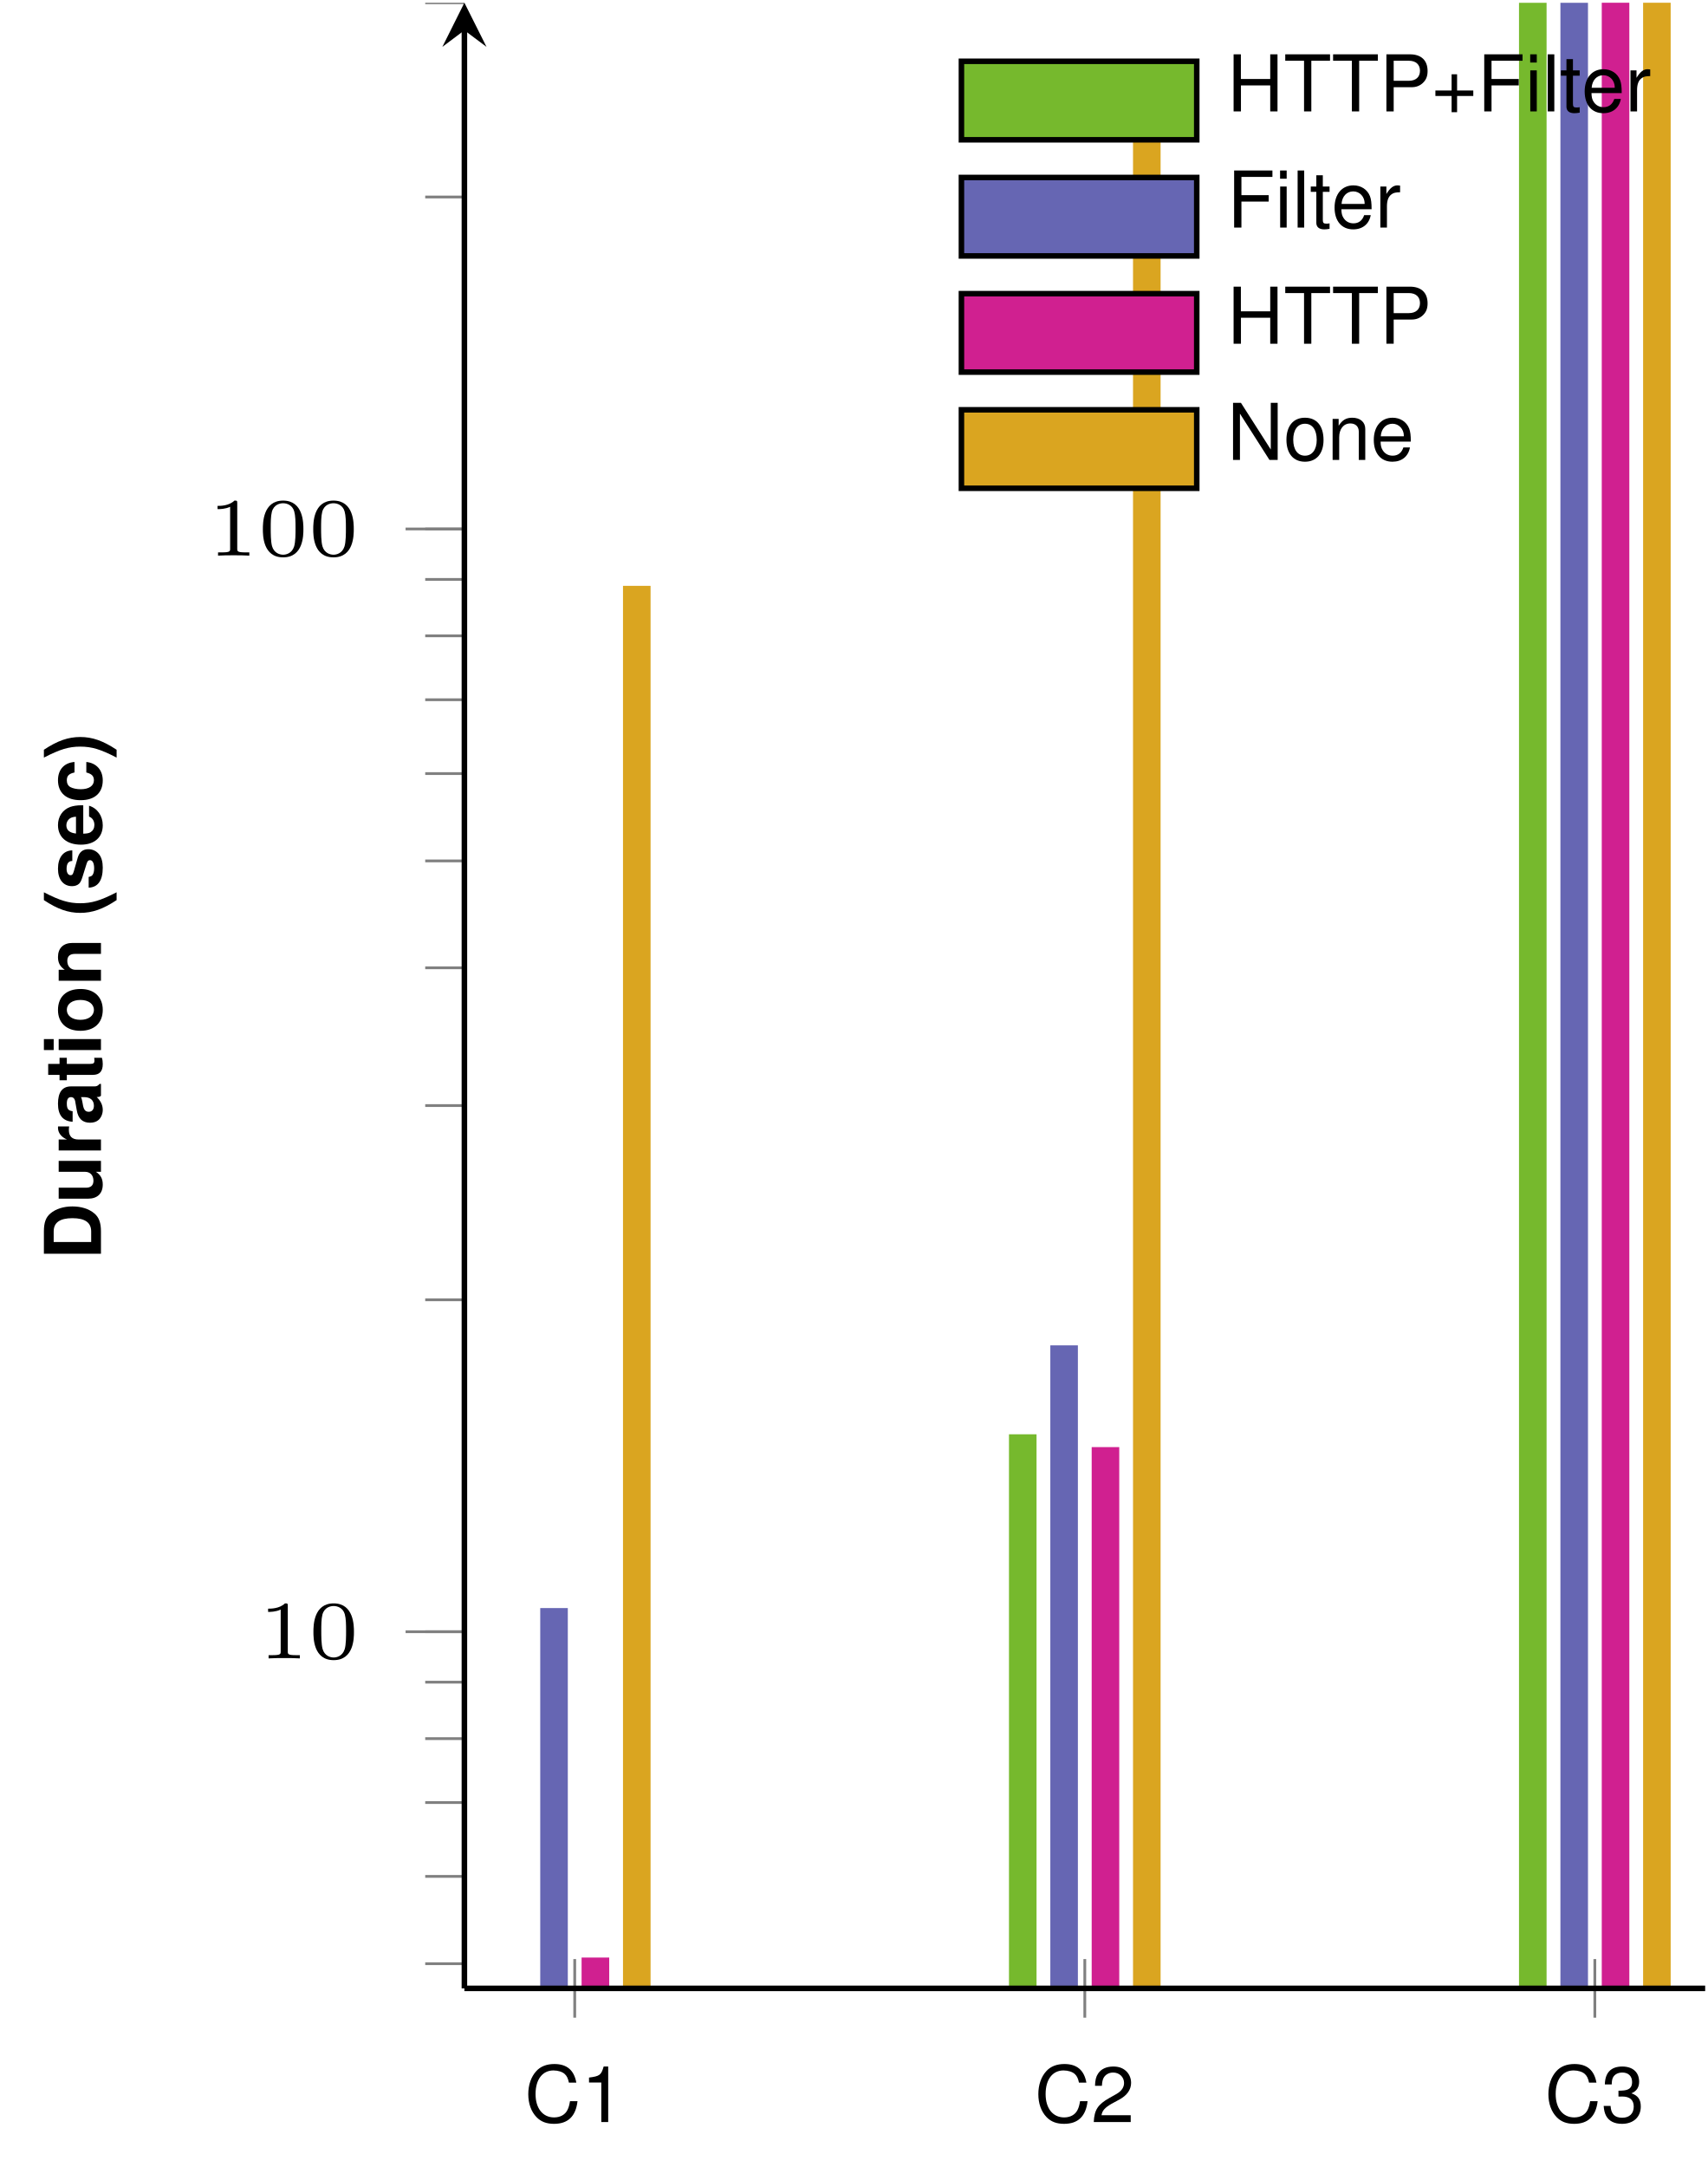
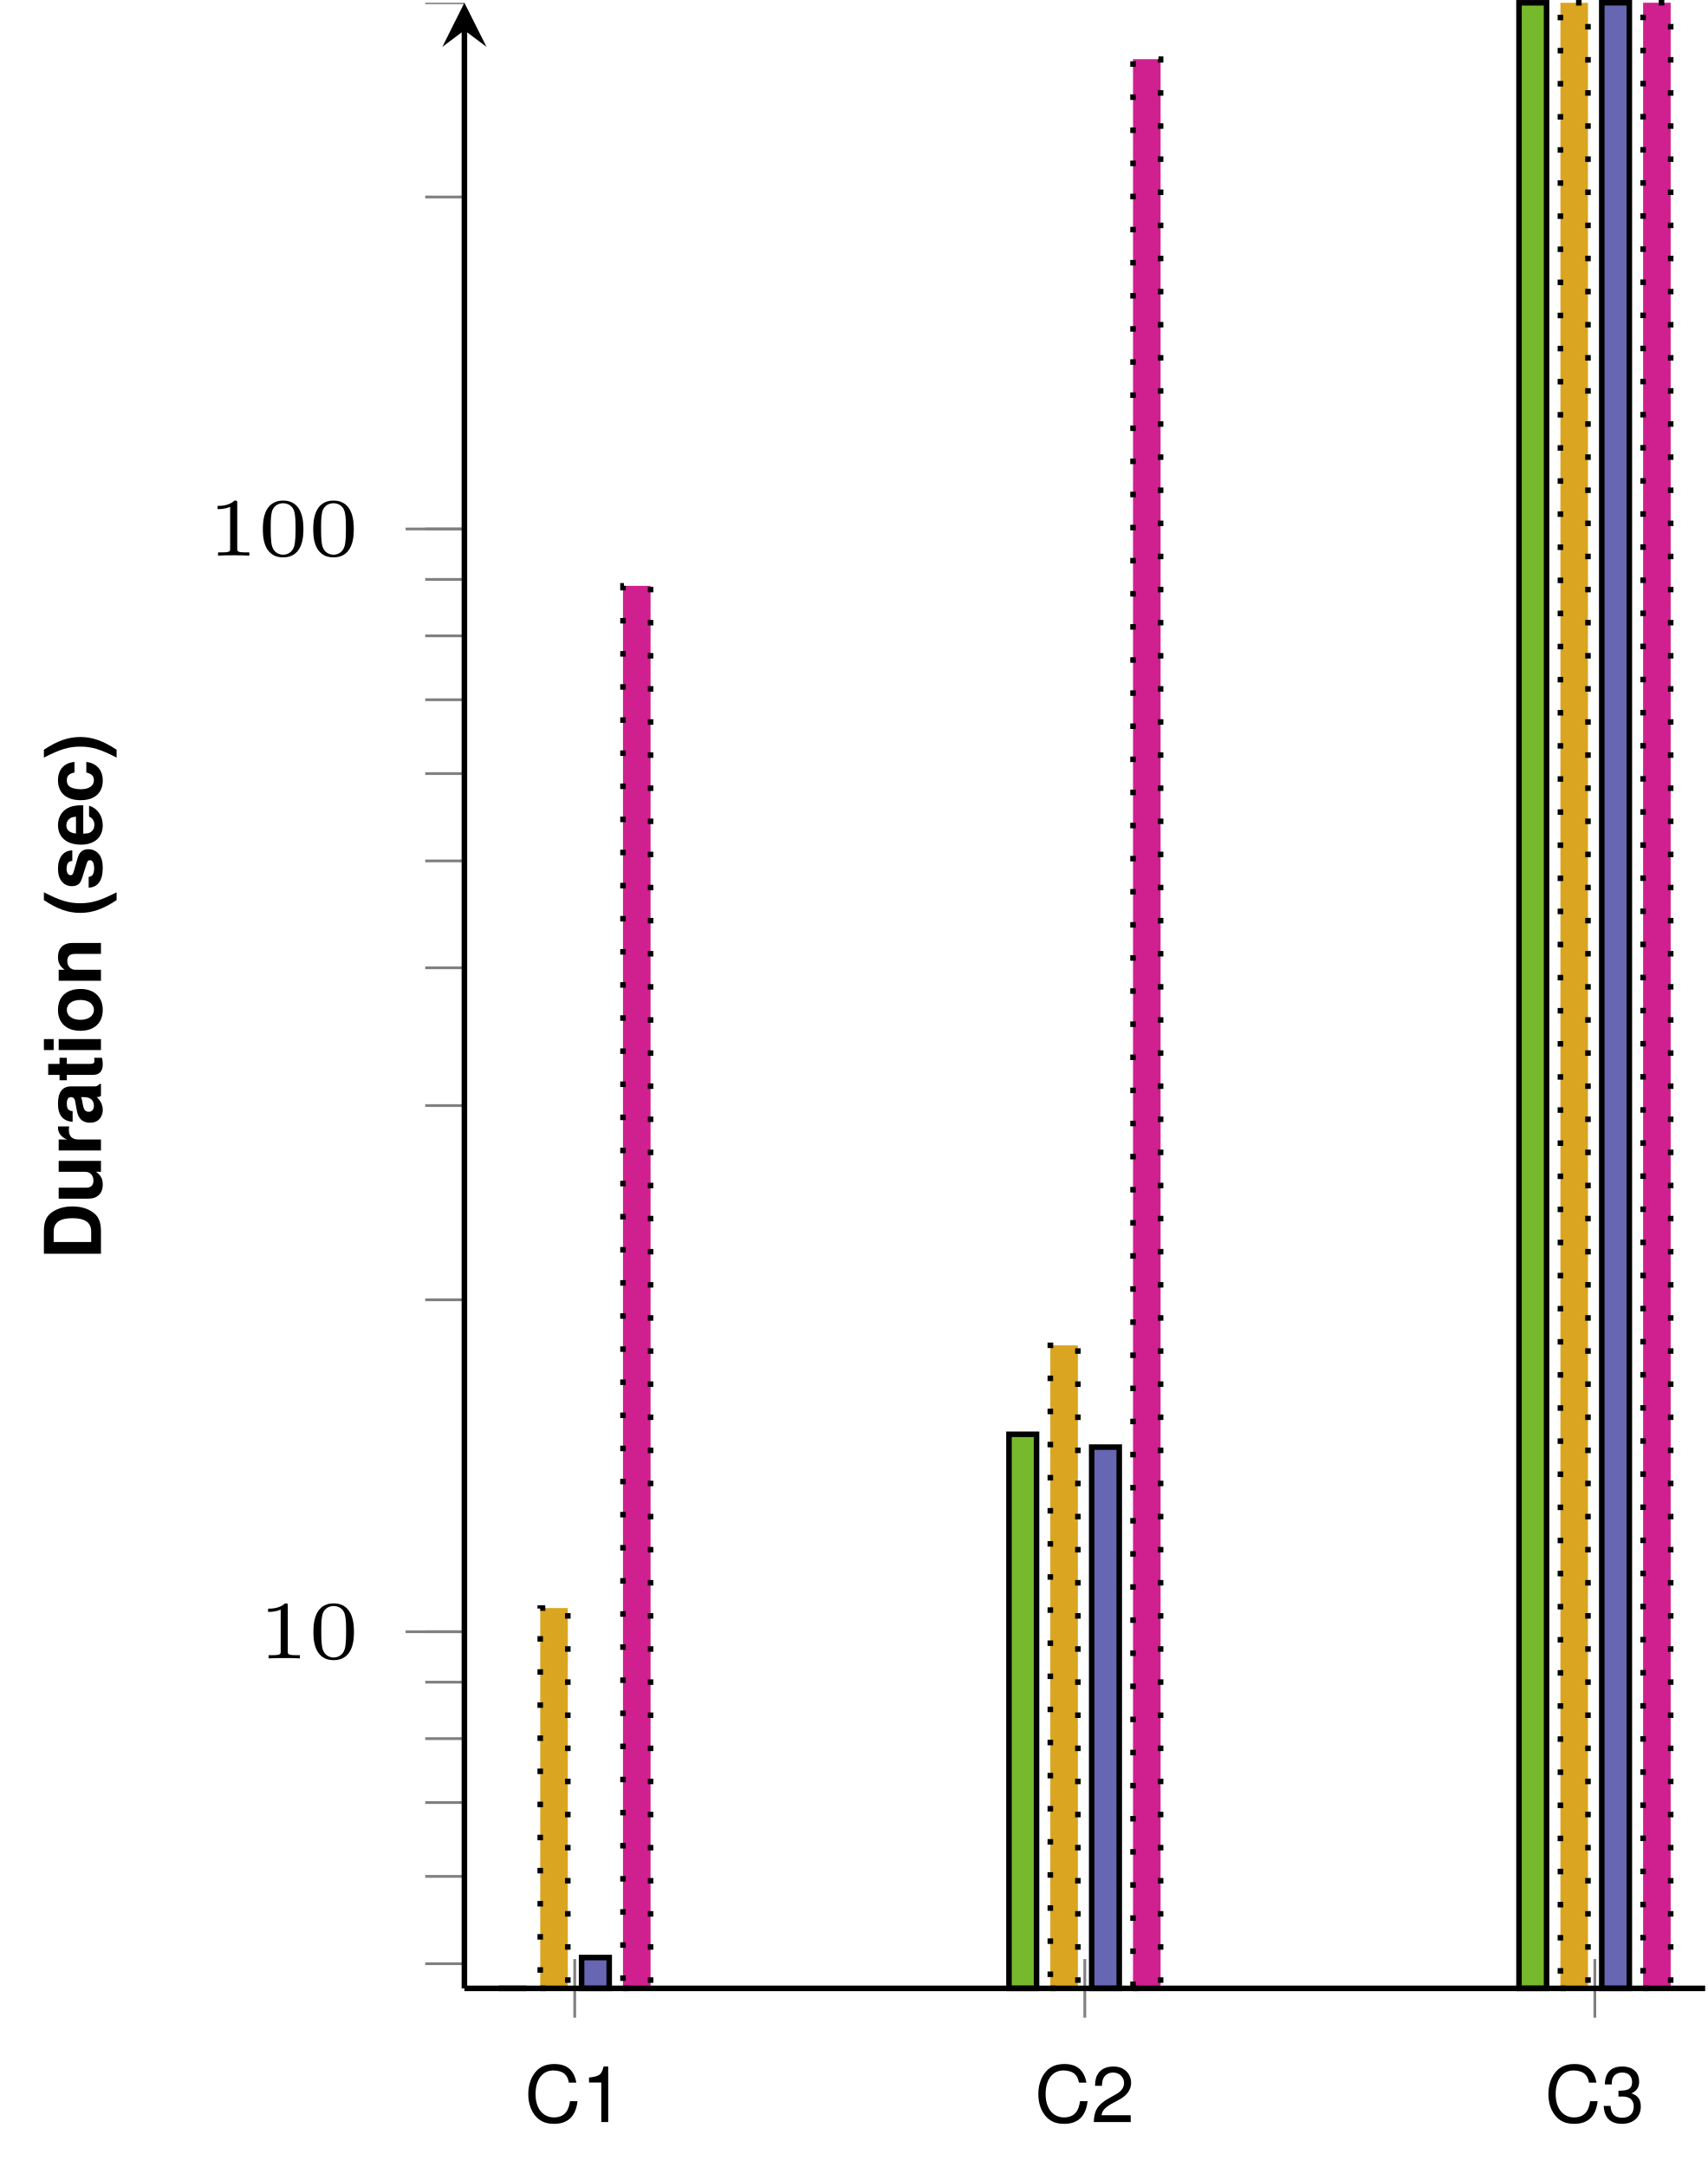
<svg xmlns="http://www.w3.org/2000/svg" xmlns:xlink="http://www.w3.org/1999/xlink" height="156.565pt" version="1.1" viewBox="0 -156.565 123.428 156.565" width="123.428pt">
  <defs>
    <clipPath id="clip1">
      <path d="M33.562 128.383H123.231V-297.66H33.562" />
    </clipPath>
    <clipPath id="clip2">
      <path d="M-108.176 -12.906V-156.367H264.969V-12.906" />
    </clipPath>
    <path d="M1.148 -4.124C0.498 -3.146 0.226 -2.365 0.226 -1.499C0.226 -0.628 0.498 0.153 1.148 1.131H1.714C1.115 -0.034 0.922 -0.668 0.922 -1.499C0.922 -2.325 1.115 -2.97 1.714 -4.124H1.148Z" id="g1-40" />
    <path d="M0.69 1.131C1.341 0.153 1.612 -0.628 1.612 -1.494C1.612 -2.365 1.341 -3.146 0.69 -4.124H0.124C0.724 -2.959 0.917 -2.325 0.917 -1.494C0.917 -0.668 0.724 -0.023 0.124 1.131H0.69Z" id="g1-41" />
    <path d="M0.436 0H2.048C2.676 0 3.072 -0.147 3.349 -0.481C3.677 -0.866 3.853 -1.426 3.853 -2.065C3.853 -2.699 3.677 -3.259 3.349 -3.649C3.072 -3.983 2.682 -4.124 2.048 -4.124H0.436V0ZM1.284 -0.707V-3.417H2.048C2.687 -3.417 3.004 -2.97 3.004 -2.059C3.004 -1.154 2.687 -0.707 2.048 -0.707H1.284Z" id="g1-68" />
    <path d="M2.965 -0.096C2.823 -0.226 2.783 -0.311 2.783 -0.47V-2.167C2.783 -2.789 2.359 -3.106 1.533 -3.106S0.277 -2.755 0.226 -2.048H0.99C1.03 -2.365 1.16 -2.467 1.55 -2.467C1.856 -2.467 2.008 -2.365 2.008 -2.161C2.008 -2.059 1.957 -1.969 1.873 -1.924C1.765 -1.867 1.765 -1.867 1.375 -1.805L1.058 -1.748C0.453 -1.646 0.158 -1.335 0.158 -0.786C0.158 -0.526 0.232 -0.311 0.373 -0.158C0.549 0.023 0.815 0.13 1.086 0.13C1.426 0.13 1.737 -0.017 2.014 -0.306C2.014 -0.147 2.031 -0.091 2.105 0H2.965V-0.096ZM2.008 -1.228C2.008 -0.769 1.782 -0.509 1.38 -0.509C1.115 -0.509 0.95 -0.651 0.95 -0.877C0.95 -1.115 1.075 -1.228 1.403 -1.296L1.675 -1.346C1.884 -1.386 1.918 -1.397 2.008 -1.443V-1.228Z" id="g1-97" />
    <path d="M2.953 -1.912C2.897 -2.659 2.399 -3.106 1.635 -3.106C0.724 -3.106 0.192 -2.506 0.192 -1.465C0.192 -0.458 0.718 0.13 1.624 0.13C2.365 0.13 2.88 -0.328 2.953 -1.058H2.195C2.093 -0.662 1.935 -0.509 1.629 -0.509C1.228 -0.509 0.984 -0.871 0.984 -1.465C0.984 -1.754 1.041 -2.025 1.137 -2.206C1.228 -2.376 1.403 -2.467 1.629 -2.467C1.952 -2.467 2.105 -2.314 2.195 -1.912H2.953Z" id="g1-99" />
    <path d="M2.965 -1.279C2.97 -1.346 2.97 -1.375 2.97 -1.414C2.97 -1.72 2.925 -2.003 2.851 -2.218C2.648 -2.772 2.155 -3.106 1.539 -3.106C0.662 -3.106 0.124 -2.472 0.124 -1.448C0.124 -0.47 0.656 0.13 1.522 0.13C2.206 0.13 2.761 -0.26 2.936 -0.86H2.155C2.059 -0.617 1.839 -0.475 1.55 -0.475C1.324 -0.475 1.143 -0.571 1.03 -0.741C0.956 -0.854 0.928 -0.99 0.917 -1.279H2.965ZM0.928 -1.805C0.979 -2.269 1.177 -2.501 1.528 -2.501C1.726 -2.501 1.907 -2.404 2.02 -2.246C2.093 -2.133 2.127 -2.014 2.144 -1.805H0.928Z" id="g1-101" />
    <path d="M1.171 -3.055H0.379V0H1.171V-3.055ZM1.171 -4.124H0.379V-3.417H1.171V-4.124Z" id="g1-105" />
    <path d="M0.356 -3.055V0H1.148V-1.833C1.148 -2.195 1.403 -2.433 1.788 -2.433C2.127 -2.433 2.297 -2.246 2.297 -1.884V0H3.089V-2.048C3.089 -2.721 2.716 -3.106 2.065 -3.106C1.652 -3.106 1.375 -2.953 1.148 -2.614V-3.055H0.356Z" id="g1-110" />
    <path d="M1.703 -3.106C0.769 -3.106 0.198 -2.489 0.198 -1.488C0.198 -0.481 0.769 0.13 1.709 0.13C2.636 0.13 3.219 -0.487 3.219 -1.465C3.219 -2.501 2.659 -3.106 1.703 -3.106ZM1.709 -2.467C2.144 -2.467 2.427 -2.076 2.427 -1.477C2.427 -0.905 2.133 -0.509 1.709 -0.509C1.279 -0.509 0.99 -0.905 0.99 -1.488S1.279 -2.467 1.709 -2.467Z" id="g1-111" />
    <path d="M0.356 -3.055V0H1.148V-1.624C1.148 -2.088 1.38 -2.32 1.844 -2.32C1.929 -2.32 1.986 -2.314 2.093 -2.297V-3.1C2.048 -3.106 2.02 -3.106 1.997 -3.106C1.635 -3.106 1.318 -2.868 1.148 -2.455V-3.055H0.356Z" id="g1-114" />
    <path d="M2.857 -2.071C2.846 -2.716 2.348 -3.106 1.528 -3.106C0.752 -3.106 0.272 -2.716 0.272 -2.088C0.272 -1.884 0.334 -1.709 0.441 -1.59C0.549 -1.482 0.645 -1.431 0.939 -1.335L1.884 -1.041C2.082 -0.979 2.15 -0.917 2.15 -0.792C2.15 -0.605 1.929 -0.492 1.561 -0.492C1.358 -0.492 1.194 -0.532 1.092 -0.6C1.007 -0.662 0.973 -0.724 0.939 -0.888H0.164C0.187 -0.221 0.679 0.13 1.607 0.13C2.031 0.13 2.354 0.04 2.58 -0.141S2.942 -0.605 2.942 -0.905C2.942 -1.301 2.744 -1.556 2.342 -1.675L1.341 -1.963C1.12 -2.031 1.064 -2.076 1.064 -2.201C1.064 -2.37 1.245 -2.484 1.522 -2.484C1.901 -2.484 2.088 -2.348 2.093 -2.071H2.857Z" id="g1-115" />
    <path d="M1.703 -2.993H1.262V-3.813H0.47V-2.993H0.079V-2.467H0.47V-0.588C0.47 -0.107 0.724 0.13 1.245 0.13C1.42 0.13 1.561 0.113 1.703 0.068V-0.487C1.624 -0.475 1.578 -0.47 1.522 -0.47C1.313 -0.47 1.262 -0.532 1.262 -0.803V-2.467H1.703V-2.993Z" id="g1-116" />
    <path d="M3.061 0V-3.055H2.269V-1.143C2.269 -0.781 2.014 -0.543 1.629 -0.543C1.29 -0.543 1.12 -0.724 1.12 -1.092V-3.055H0.328V-0.928C0.328 -0.255 0.702 0.13 1.352 0.13C1.765 0.13 2.042 -0.023 2.269 -0.362V0H3.061Z" id="g1-117" />
    <path d="M3.288 -1.907C3.288 -2.343 3.288 -3.975 1.823 -3.975S0.359 -2.343 0.359 -1.907C0.359 -1.476 0.359 0.126 1.823 0.126S3.288 -1.476 3.288 -1.907ZM1.823 -0.066C1.572 -0.066 1.166 -0.185 1.022 -0.681C0.927 -1.028 0.927 -1.614 0.927 -1.985C0.927 -2.385 0.927 -2.845 1.01 -3.168C1.16 -3.706 1.614 -3.784 1.823 -3.784C2.098 -3.784 2.493 -3.652 2.624 -3.198C2.714 -2.881 2.72 -2.445 2.72 -1.985C2.72 -1.602 2.72 -0.998 2.618 -0.664C2.451 -0.143 2.02 -0.066 1.823 -0.066Z" id="g2-48" />
    <path d="M2.146 -3.796C2.146 -3.975 2.122 -3.975 1.943 -3.975C1.548 -3.593 0.938 -3.593 0.723 -3.593V-3.359C0.879 -3.359 1.273 -3.359 1.632 -3.527V-0.508C1.632 -0.311 1.632 -0.233 1.016 -0.233H0.759V0C1.088 -0.024 1.554 -0.024 1.889 -0.024S2.69 -0.024 3.019 0V-0.233H2.762C2.146 -0.233 2.146 -0.311 2.146 -0.508V-3.796Z" id="g2-49" />
-     <path d="M3.021 -1.511H1.85V-2.682H1.454V-1.511H0.283V-1.115H1.454V0.057H1.85V-1.115H3.021V-1.511Z" id="g4-43" />
    <path d="M1.465 -2.857V0H1.963V-4.011H1.635C1.46 -3.394 1.346 -3.31 0.577 -3.213V-2.857H1.465Z" id="g4-49" />
    <path d="M2.863 -0.492H0.752C0.803 -0.82 0.984 -1.03 1.477 -1.318L2.042 -1.624C2.602 -1.929 2.891 -2.342 2.891 -2.834C2.891 -3.168 2.755 -3.479 2.518 -3.694S1.986 -4.011 1.607 -4.011C1.098 -4.011 0.718 -3.83 0.498 -3.491C0.356 -3.276 0.294 -3.027 0.283 -2.619H0.781C0.798 -2.891 0.832 -3.055 0.9 -3.185C1.03 -3.428 1.29 -3.576 1.59 -3.576C2.042 -3.576 2.382 -3.253 2.382 -2.823C2.382 -2.506 2.195 -2.235 1.839 -2.031L1.318 -1.737C0.481 -1.262 0.238 -0.883 0.192 0H2.863V-0.492Z" id="g4-50" />
    <path d="M1.25 -1.839H1.313L1.522 -1.844C2.071 -1.844 2.354 -1.595 2.354 -1.115C2.354 -0.611 2.042 -0.311 1.522 -0.311C0.979 -0.311 0.713 -0.583 0.679 -1.165H0.181C0.204 -0.843 0.26 -0.634 0.356 -0.453C0.56 -0.068 0.956 0.13 1.505 0.13C2.331 0.13 2.863 -0.362 2.863 -1.12C2.863 -1.629 2.665 -1.912 2.184 -2.076C2.557 -2.223 2.744 -2.506 2.744 -2.908C2.744 -3.598 2.286 -4.011 1.522 -4.011C0.713 -4.011 0.283 -3.57 0.266 -2.716H0.764C0.769 -2.959 0.792 -3.095 0.854 -3.219C0.967 -3.44 1.216 -3.576 1.528 -3.576C1.969 -3.576 2.235 -3.315 2.235 -2.891C2.235 -2.608 2.133 -2.438 1.912 -2.348C1.776 -2.291 1.601 -2.269 1.25 -2.263V-1.839Z" id="g4-51" />
    <path d="M3.745 -2.846C3.581 -3.751 3.061 -4.192 2.155 -4.192C1.601 -4.192 1.154 -4.017 0.849 -3.677C0.475 -3.27 0.272 -2.682 0.272 -2.014C0.272 -1.335 0.481 -0.752 0.871 -0.351C1.188 -0.023 1.595 0.13 2.133 0.13C3.14 0.13 3.706 -0.413 3.83 -1.505H3.287C3.242 -1.222 3.185 -1.03 3.1 -0.866C2.931 -0.526 2.58 -0.334 2.139 -0.334C1.318 -0.334 0.798 -0.99 0.798 -2.02C0.798 -3.078 1.296 -3.728 2.093 -3.728C2.427 -3.728 2.738 -3.626 2.908 -3.468C3.061 -3.327 3.146 -3.151 3.208 -2.846H3.745Z" id="g4-67" />
-     <path d="M1.035 -1.878H3.004V-2.342H1.035V-3.66H3.276V-4.124H0.509V0H1.035V-1.878Z" id="g4-70" />
-     <path d="M3.117 -1.878V0H3.643V-4.124H3.117V-2.342H0.996V-4.124H0.47V0H1.001V-1.878H3.117Z" id="g4-72" />
-     <path d="M3.655 -4.124H3.157V-0.752L1.001 -4.124H0.43V0H0.928V-3.344L3.061 0H3.655V-4.124Z" id="g4-78" />
-     <path d="M1.041 -1.748H2.337C2.659 -1.748 2.914 -1.844 3.134 -2.042C3.383 -2.269 3.491 -2.535 3.491 -2.914C3.491 -3.689 3.032 -4.124 2.218 -4.124H0.515V0H1.041V-1.748ZM1.041 -2.212V-3.66H2.139C2.642 -3.66 2.942 -3.389 2.942 -2.936S2.642 -2.212 2.139 -2.212H1.041Z" id="g4-80" />
-     <path d="M2.003 -3.66H3.355V-4.124H0.119V-3.66H1.477V0H2.003V-3.66Z" id="g4-84" />
-     <path d="M2.902 -1.324C2.902 -1.776 2.868 -2.048 2.783 -2.269C2.591 -2.755 2.139 -3.049 1.584 -3.049C0.758 -3.049 0.226 -2.416 0.226 -1.443S0.741 0.13 1.573 0.13C2.252 0.13 2.721 -0.255 2.84 -0.9H2.365C2.235 -0.509 1.969 -0.306 1.59 -0.306C1.29 -0.306 1.035 -0.441 0.877 -0.69C0.764 -0.86 0.724 -1.03 0.718 -1.324H2.902ZM0.73 -1.709C0.769 -2.257 1.103 -2.614 1.578 -2.614C2.042 -2.614 2.399 -2.229 2.399 -1.742C2.399 -1.731 2.399 -1.72 2.393 -1.709H0.73Z" id="g4-101" />
-     <path d="M0.849 -2.965H0.379V0H0.849V-2.965ZM0.849 -4.124H0.373V-3.53H0.849V-4.124Z" id="g4-105" />
-     <path d="M0.86 -4.124H0.385V0H0.86V-4.124Z" id="g4-108" />
-     <path d="M0.396 -2.965V0H0.871V-1.635C0.871 -2.24 1.188 -2.636 1.675 -2.636C2.048 -2.636 2.286 -2.41 2.286 -2.054V0H2.755V-2.24C2.755 -2.733 2.387 -3.049 1.816 -3.049C1.375 -3.049 1.092 -2.88 0.832 -2.467V-2.965H0.396Z" id="g4-110" />
-     <path d="M1.539 -3.049C0.707 -3.049 0.204 -2.455 0.204 -1.46S0.702 0.13 1.544 0.13C2.376 0.13 2.885 -0.464 2.885 -1.437C2.885 -2.461 2.393 -3.049 1.539 -3.049ZM1.544 -2.614C2.076 -2.614 2.393 -2.178 2.393 -1.443C2.393 -0.747 2.065 -0.306 1.544 -0.306C1.018 -0.306 0.696 -0.741 0.696 -1.46C0.696 -2.172 1.018 -2.614 1.544 -2.614Z" id="g4-111" />
-     <path d="M0.39 -2.965V0H0.866V-1.539C0.866 -1.963 0.973 -2.24 1.199 -2.404C1.346 -2.512 1.488 -2.546 1.816 -2.552V-3.032C1.737 -3.044 1.697 -3.049 1.635 -3.049C1.33 -3.049 1.098 -2.868 0.826 -2.427V-2.965H0.39Z" id="g4-114" />
-     <path d="M1.437 -2.965H0.95V-3.779H0.481V-2.965H0.079V-2.58H0.481V-0.339C0.481 -0.04 0.685 0.13 1.052 0.13C1.165 0.13 1.279 0.119 1.437 0.091V-0.306C1.375 -0.289 1.301 -0.283 1.211 -0.283C1.007 -0.283 0.95 -0.339 0.95 -0.549V-2.58H1.437V-2.965Z" id="g4-116" />
  </defs>
  <g id="page1">
    <path d="M36.055 -12.906H38.047V-12.906H36.055ZM72.918 -12.906H74.91V-52.938H72.918ZM109.777 -12.906H111.77V-156.363H109.777Z" fill="#76b92d" />
-     <path d="M39.043 -12.906H41.035V-40.383H39.043ZM75.906 -12.906H77.898V-59.363H75.906ZM112.77 -12.906H114.762V-156.363H112.77Z" fill="#6666b3" />
-     <path d="M42.031 -12.906H44.027V-15.133H42.031ZM78.895 -12.906H80.887V-52.012H78.895ZM115.758 -12.906H117.75V-156.367H115.758Z" fill="#d02090" />
-     <path d="M45.023 -12.906H47.016V-114.238H45.023ZM81.883 -12.906H83.875V-152.289H81.883ZM118.746 -12.906H120.738V-156.367H118.746Z" fill="#daa520" />
+     <path d="M36.055 -12.906H38.047V-12.906H36.055ZM72.918 -12.906H74.91V-52.938H72.918ZM109.777 -12.906H111.77V-156.363H109.777Z" fill="none" stroke="#000000" stroke-miterlimit="10.037" stroke-width="0.4" />
+     <path d="M39.043 -12.906H41.035V-40.383H39.043ZM75.906 -12.906H77.898V-59.363H75.906ZM112.77 -12.906H114.762V-156.363H112.77Z" fill="#daa520" />
+     <path d="M39.043 -12.906H41.035V-40.383H39.043ZM75.906 -12.906H77.898V-59.363H75.906ZM112.77 -12.906H114.762V-156.363H112.77Z" fill="none" stroke="#000000" stroke-dasharray="0.399,1.993" stroke-miterlimit="10.037" stroke-width="0.4" />
+     <path d="M42.031 -12.906H44.027V-15.133H42.031ZM78.895 -12.906H80.887V-52.012H78.895ZM115.758 -12.906H117.75V-156.367H115.758Z" fill="#6666b3" />
+     <path d="M42.031 -12.906H44.027V-15.133H42.031ZM78.895 -12.906H80.887V-52.012H78.895ZM115.758 -12.906H117.75V-156.367H115.758Z" fill="none" stroke="#000000" stroke-miterlimit="10.037" stroke-width="0.4" />
+     <path d="M45.023 -12.906H47.016V-114.238H45.023ZM81.883 -12.906H83.875V-152.289H81.883ZM118.746 -12.906H120.738V-156.367H118.746Z" fill="#d02090" />
+     <path d="M45.023 -12.906H47.016V-114.238H45.023ZM81.883 -12.906H83.875V-152.289H81.883ZM118.746 -12.906H120.738V-156.367H118.746Z" fill="none" stroke="#000000" stroke-dasharray="0.399,1.993" stroke-miterlimit="10.037" stroke-width="0.4" />
    <path clip-path="url(#clip1)" d="M41.535 -10.789V-15.023M78.398 -10.789V-15.023M115.258 -10.789V-15.023" fill="none" stroke="#808080" stroke-miterlimit="10.037" stroke-width="0.2" />
    <path clip-path="url(#clip2)" d="M30.73 -14.688H33.562M30.73 -20.996H33.562M30.73 -26.332H33.562M30.73 -30.949H33.562M30.73 -35.027H33.562M30.73 -38.672H33.562M30.73 -62.656H33.562M30.73 -76.687H33.562M30.73 -86.641H33.562M30.73 -94.363H33.562M30.73 -100.672H33.562M30.73 -106.008H33.562M30.73 -110.625H33.562M30.73 -114.703H33.562M30.73 -118.348H33.562M30.73 -142.332H33.562M30.73 -156.363H33.562" fill="none" stroke="#808080" stroke-miterlimit="10.037" stroke-width="0.2" />
    <path clip-path="url(#clip2)" d="M29.312 -38.672H33.562M29.312 -118.348H33.562" fill="none" stroke="#808080" stroke-miterlimit="10.037" stroke-width="0.2" />
    <path d="M33.562 -12.906H123.231" fill="none" stroke="#000000" stroke-miterlimit="10.037" stroke-width="0.4" />
    <path d="M33.562 -12.906V-154.375" fill="none" stroke="#000000" stroke-miterlimit="10.037" stroke-width="0.4" />
    <path d="M33.562 -156.367L31.969 -153.179L33.562 -154.375L35.16 -153.179" />
    <g transform="matrix(1 0 0 1 -37.1939 -31.3455)">
      <use x="75.1" xlink:href="#g4-67" y="28.097" />
      <use x="79.185" xlink:href="#g4-49" y="28.097" />
    </g>
    <g transform="matrix(1 0 0 1 -0.3322 -31.3455)">
      <use x="75.1" xlink:href="#g4-67" y="28.097" />
      <use x="79.185" xlink:href="#g4-50" y="28.097" />
    </g>
    <g transform="matrix(1 0 0 1 36.5299 -31.3455)">
      <use x="75.1" xlink:href="#g4-67" y="28.097" />
      <use x="79.185" xlink:href="#g4-51" y="28.097" />
    </g>
    <g transform="matrix(1 0 0 1 -56.4475 -64.8434)">
      <use x="75.1" xlink:href="#g2-49" y="28.097" />
      <use x="78.739" xlink:href="#g2-48" y="28.097" />
    </g>
    <g transform="matrix(1 0 0 1 -60.1005 -144.519)">
      <use x="75.1" xlink:href="#g2-49" y="28.097" />
      <use x="78.739" xlink:href="#g2-48" y="28.097" />
      <use x="82.379" xlink:href="#g2-48" y="28.097" />
    </g>
    <g transform="matrix(0 -1 1 0 -20.8008 9.5519)">
      <use x="75.1" xlink:href="#g1-68" y="28.097" />
      <use x="79.185" xlink:href="#g1-117" y="28.097" />
      <use x="82.641" xlink:href="#g1-114" y="28.097" />
      <use x="84.842" xlink:href="#g1-97" y="28.097" />
      <use x="87.988" xlink:href="#g1-116" y="28.097" />
      <use x="89.872" xlink:href="#g1-105" y="28.097" />
      <use x="91.444" xlink:href="#g1-111" y="28.097" />
      <use x="94.901" xlink:href="#g1-110" y="28.097" />
      <use x="99.936" xlink:href="#g1-40" y="28.097" />
      <use x="101.82" xlink:href="#g1-115" y="28.097" />
      <use x="104.966" xlink:href="#g1-101" y="28.097" />
      <use x="108.111" xlink:href="#g1-99" y="28.097" />
      <use x="111.257" xlink:href="#g1-41" y="28.097" />
    </g>
-     <path d="M69.481 -146.465V-152.137H86.488V-146.465ZM86.488 -152.137" fill="#76b92d" />
-     <path d="M69.481 -146.465V-152.137H86.488V-146.465ZM86.488 -152.137" fill="none" stroke="#000000" stroke-miterlimit="10.037" stroke-width="0.4" />
-     <g transform="matrix(1 0 0 1 -3.8256 -151.433)">
-       <use x="92.507" xlink:href="#g4-72" y="2.917" />
-       <use x="96.591" xlink:href="#g4-84" y="2.917" />
-       <use x="100.048" xlink:href="#g4-84" y="2.917" />
-       <use x="103.505" xlink:href="#g4-80" y="2.917" />
-       <use x="107.278" xlink:href="#g4-43" y="2.917" />
-       <use x="110.582" xlink:href="#g4-70" y="2.917" />
-       <use x="114.039" xlink:href="#g4-105" y="2.917" />
-       <use x="115.295" xlink:href="#g4-108" y="2.917" />
-       <use x="116.551" xlink:href="#g4-116" y="2.917" />
-       <use x="118.123" xlink:href="#g4-101" y="2.917" />
-       <use x="121.269" xlink:href="#g4-114" y="2.917" />
-     </g>
-     <path d="M69.481 -138.075V-143.743H86.488V-138.075ZM86.488 -143.743" fill="#6666b3" />
-     <path d="M69.481 -138.074V-143.742H86.488V-138.074ZM86.488 -143.742" fill="none" stroke="#000000" stroke-miterlimit="10.037" stroke-width="0.4" />
-     <g transform="matrix(1 0 0 1 -3.8256 -151.433)">
-       <use x="92.507" xlink:href="#g4-70" y="11.31" />
-       <use x="95.963" xlink:href="#g4-105" y="11.31" />
-       <use x="97.219" xlink:href="#g4-108" y="11.31" />
-       <use x="98.475" xlink:href="#g4-116" y="11.31" />
-       <use x="100.048" xlink:href="#g4-101" y="11.31" />
-       <use x="103.193" xlink:href="#g4-114" y="11.31" />
-     </g>
-     <path d="M69.481 -129.68V-135.348H86.488V-129.68ZM86.488 -135.348" fill="#d02090" />
-     <path d="M69.481 -129.68V-135.348H86.488V-129.68ZM86.488 -135.348" fill="none" stroke="#000000" stroke-miterlimit="10.037" stroke-width="0.4" />
-     <g transform="matrix(1 0 0 1 -3.8256 -151.433)">
-       <use x="92.507" xlink:href="#g4-72" y="19.703" />
-       <use x="96.591" xlink:href="#g4-84" y="19.703" />
-       <use x="100.048" xlink:href="#g4-84" y="19.703" />
-       <use x="103.505" xlink:href="#g4-80" y="19.703" />
-     </g>
-     <path d="M69.481 -121.286V-126.957H86.488V-121.286ZM86.488 -126.957" fill="#daa520" />
-     <path d="M69.481 -121.286V-126.957H86.488V-121.286ZM86.488 -126.957" fill="none" stroke="#000000" stroke-miterlimit="10.037" stroke-width="0.4" />
-     <g transform="matrix(1 0 0 1 -3.8256 -151.433)">
-       <use x="92.507" xlink:href="#g4-78" y="28.097" />
-       <use x="96.591" xlink:href="#g4-111" y="28.097" />
-       <use x="99.737" xlink:href="#g4-110" y="28.097" />
-       <use x="102.882" xlink:href="#g4-101" y="28.097" />
-     </g>
  </g>
</svg>
